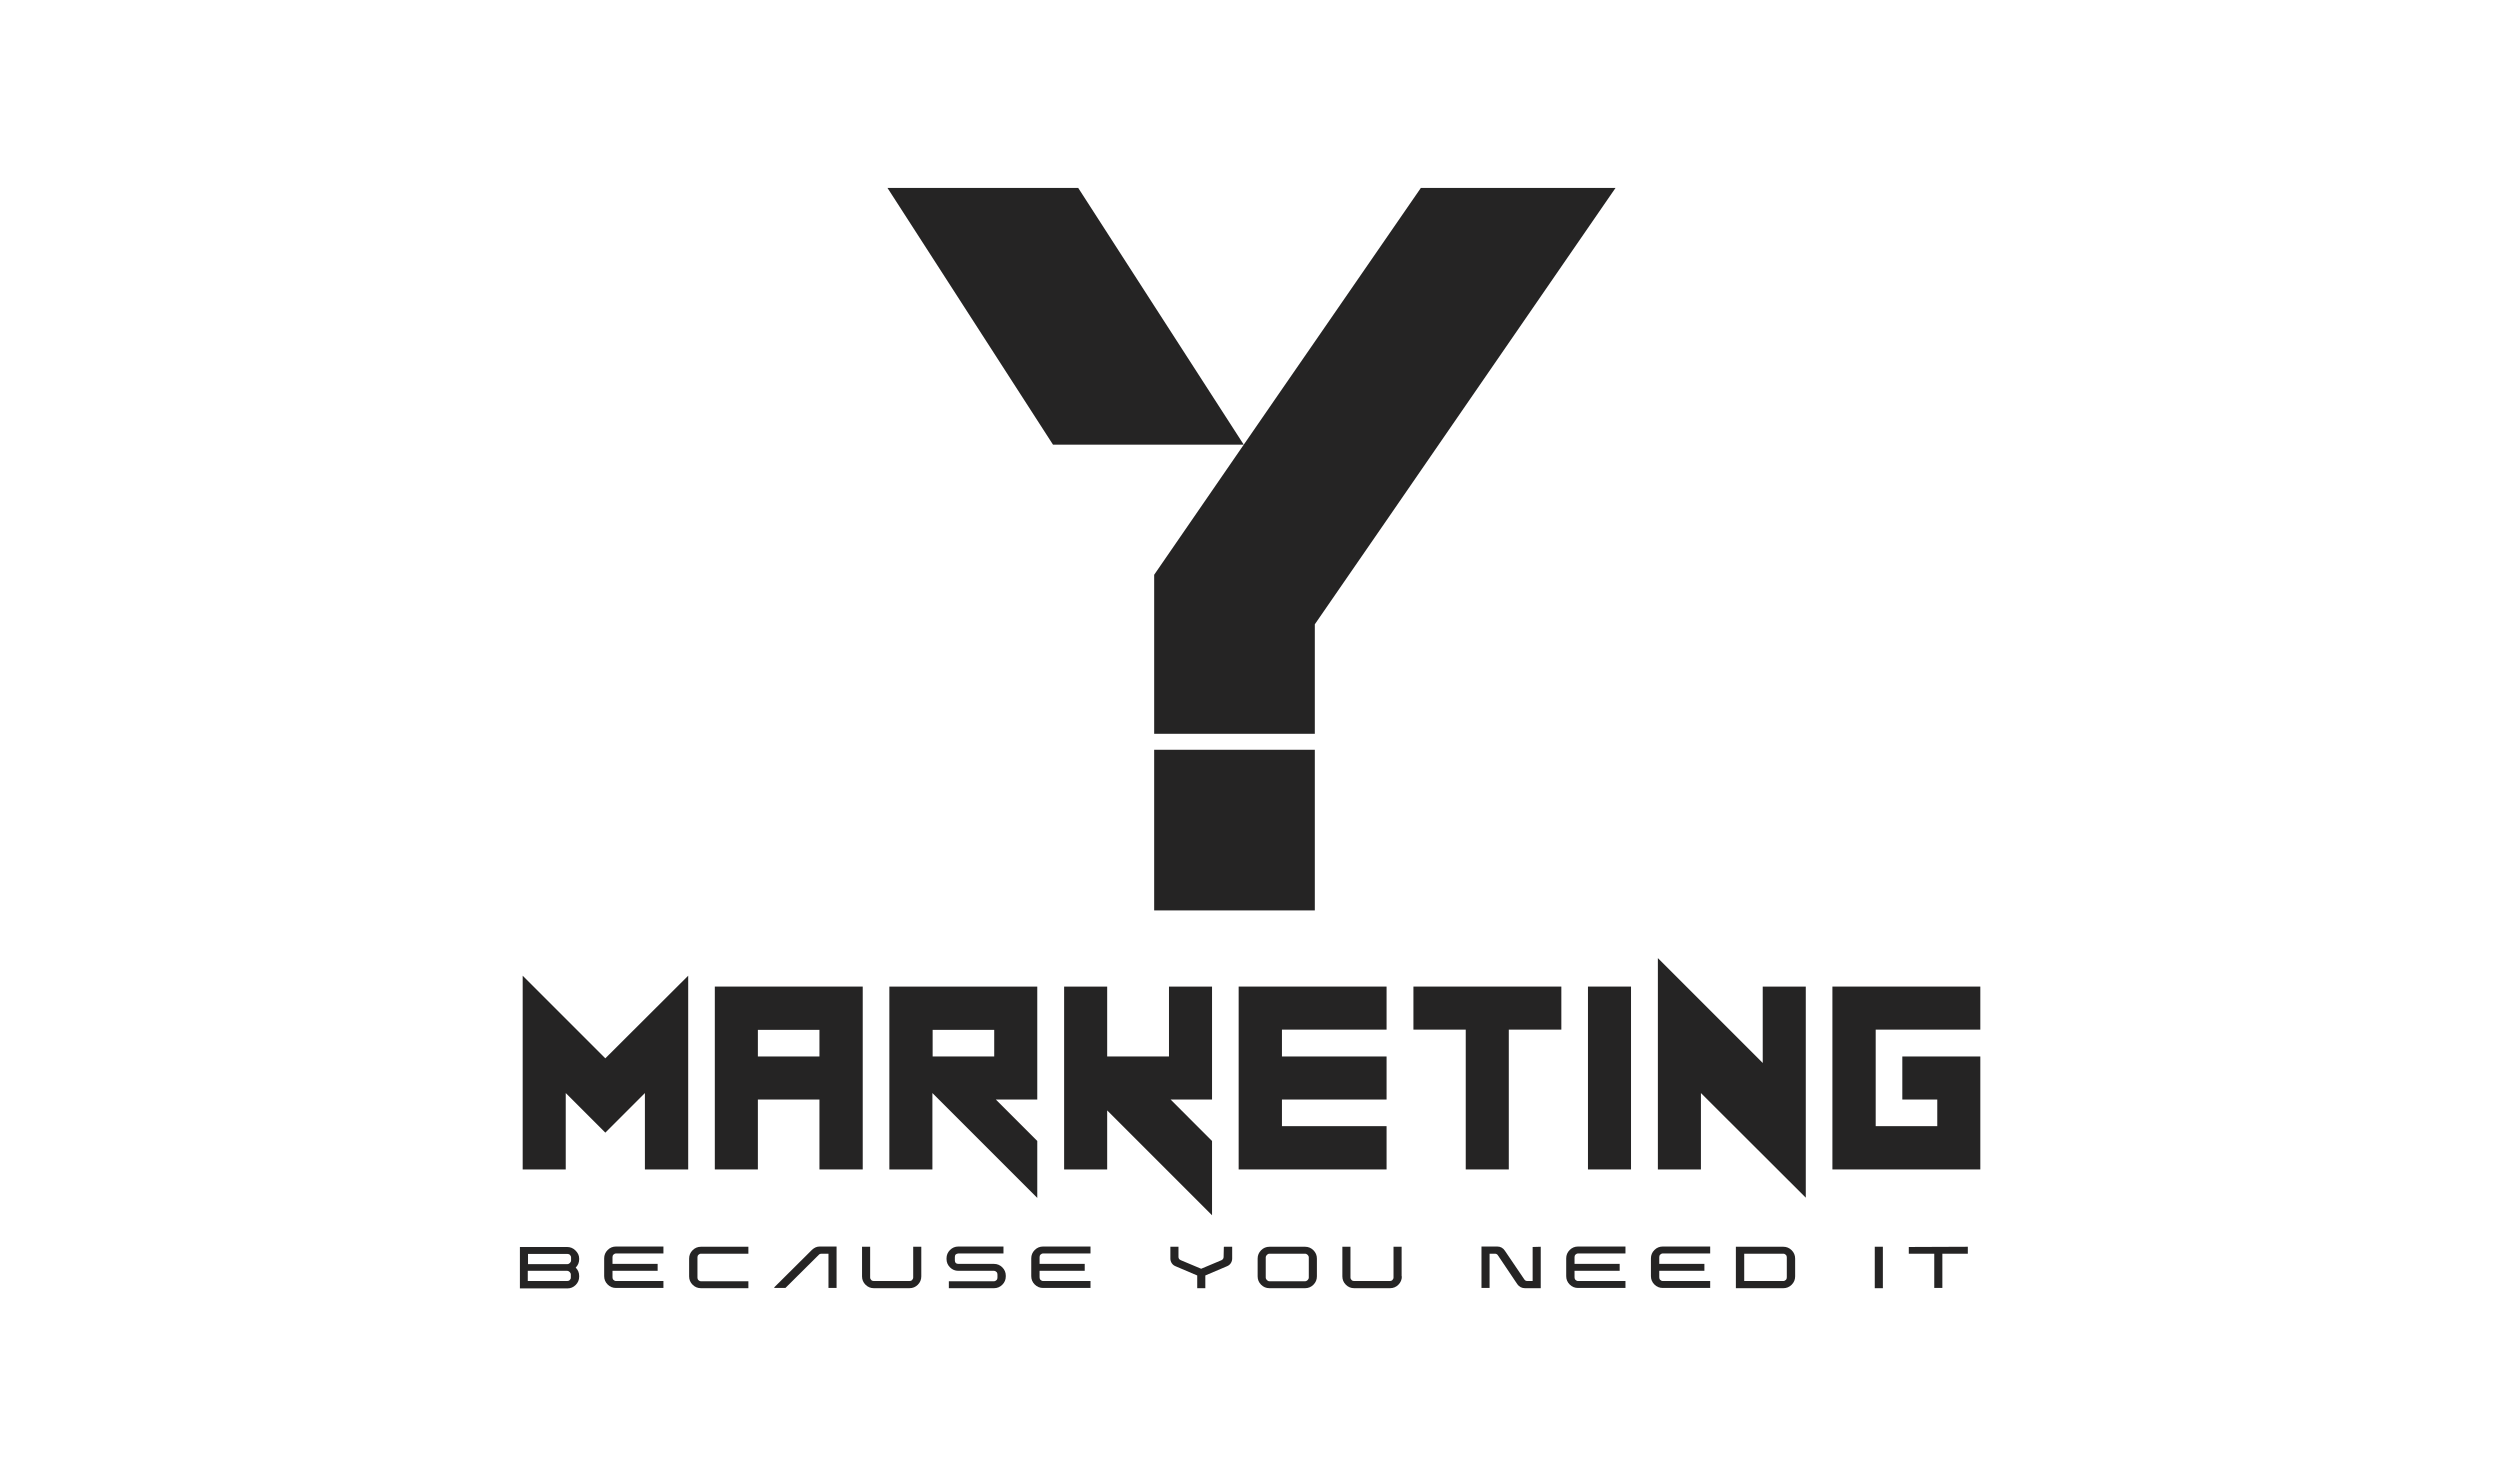
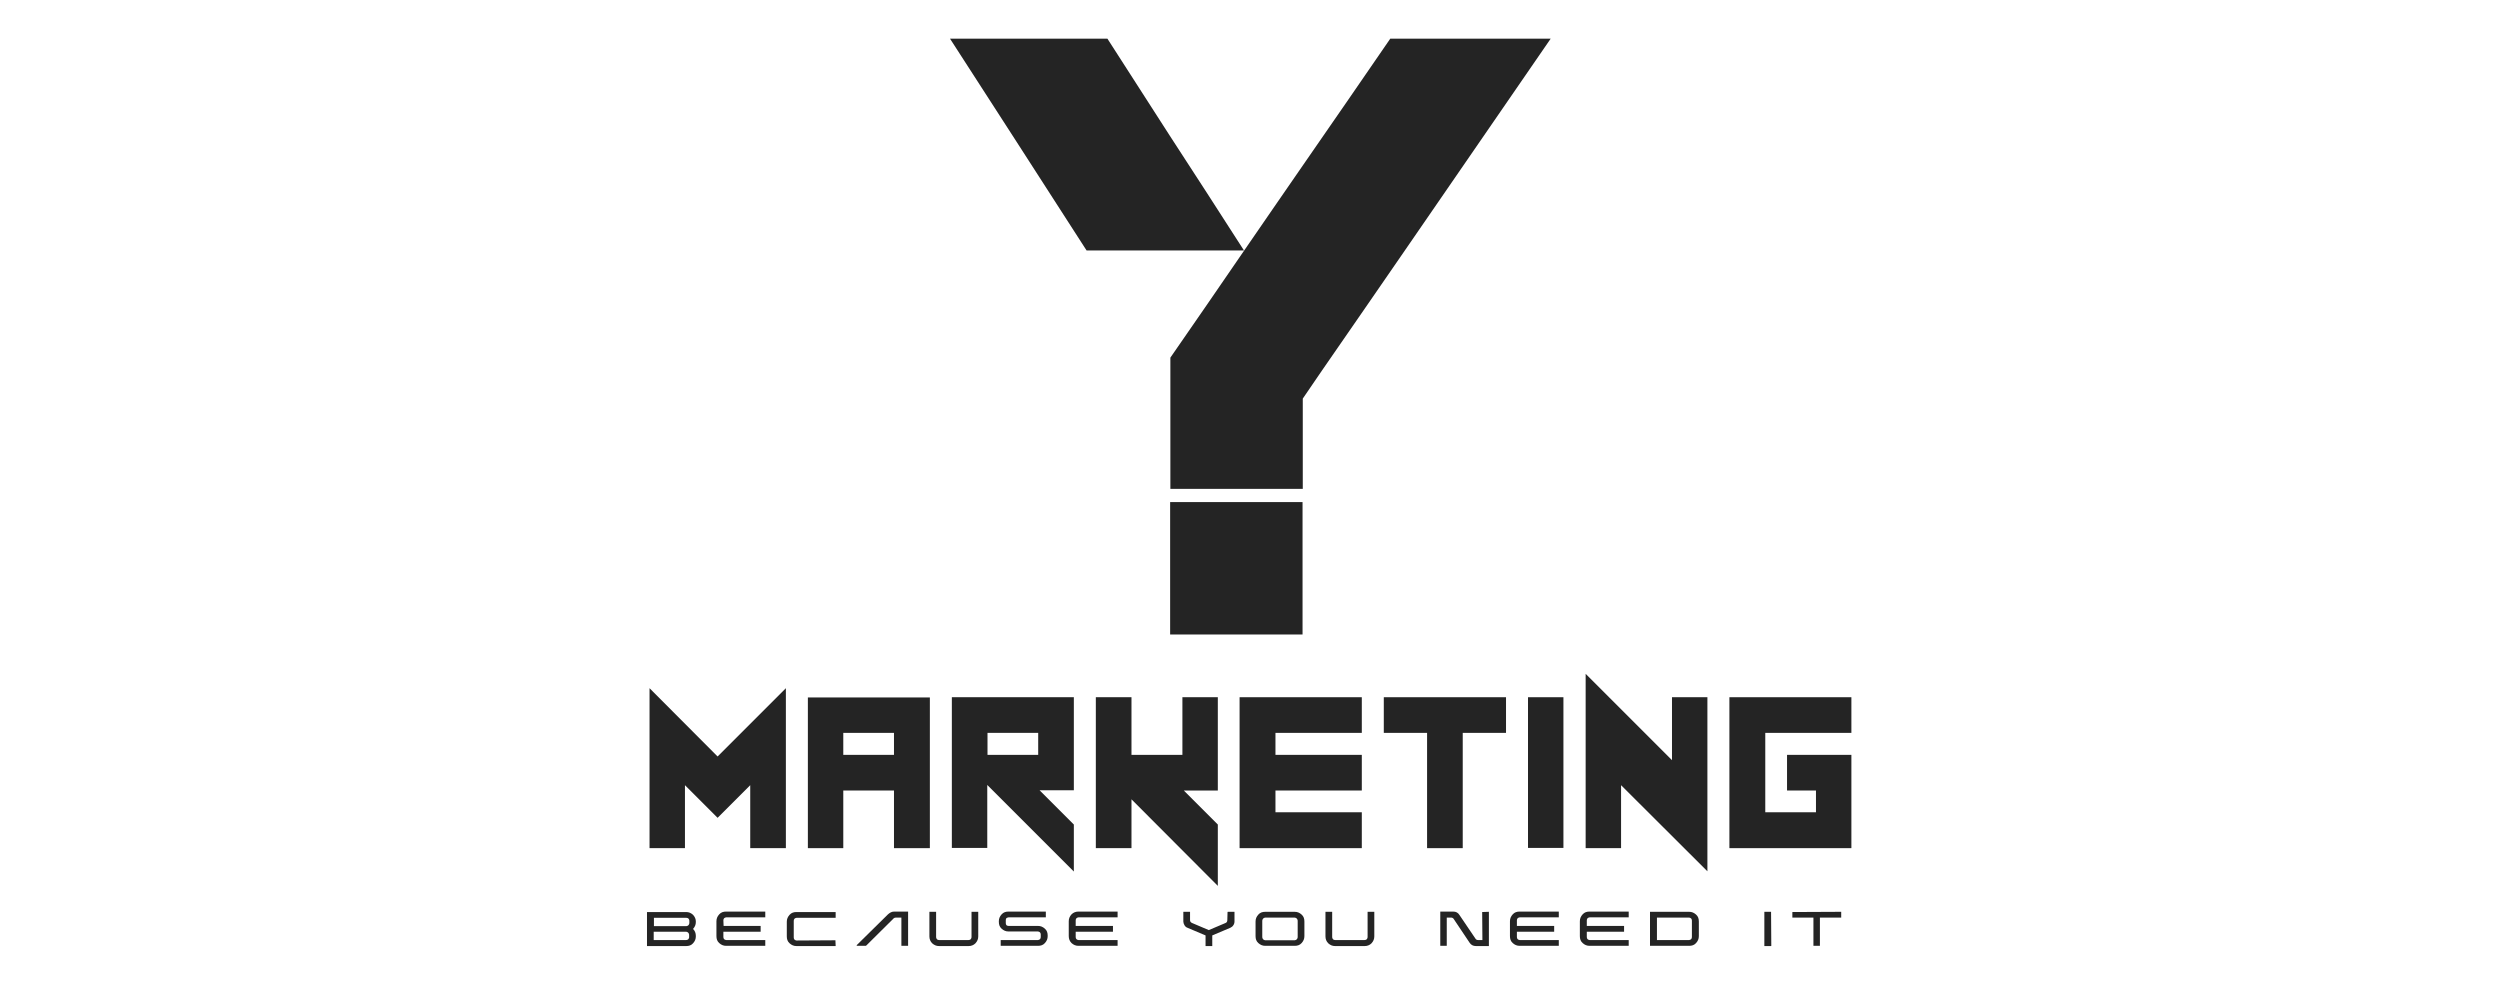
- <svg xmlns="http://www.w3.org/2000/svg" version="1.1" id="Layer_1" x="0px" y="0px" viewBox="0 0 1080 637.8" style="enable-background:new 0 0 1080 637.8;" xml:space="preserve">
+ <svg xmlns="http://www.w3.org/2000/svg" version="1.1" id="Layer_1" x="0px" y="0px" viewBox="0 0 1080 425.2" style="enable-background:new 0 0 1080 425.2;" xml:space="preserve">
  <style type="text/css">
- 	.st0{fill:#252424;}
+ 	.st0{fill:#242424;}
</style>
  <g>
    <g>
-       <path class="st0" d="M250.2,543.7v0.3c0,1.4-0.5,2.6-1.5,3.6c1,1,1.5,2.2,1.5,3.6v0.3c0,1.4-0.5,2.6-1.5,3.6s-2.2,1.5-3.6,1.5    h-20.4h-0.1v-0.1v-17.7v-0.1h0.1H245c1.4,0,2.6,0.5,3.6,1.5S250.2,542.3,250.2,543.7z M228.1,541.7v4.4h17c0.4,0,0.8-0.2,1.1-0.5    s0.5-0.7,0.5-1.1v-1.3c0-0.4-0.2-0.8-0.5-1.1s-0.7-0.4-1.1-0.4L228.1,541.7L228.1,541.7z M246.6,551.9v-1.3c0-0.4-0.2-0.8-0.5-1.1    s-0.7-0.5-1.1-0.5h-17v4.4h17c0.4,0,0.8-0.1,1.1-0.4S246.6,552.4,246.6,551.9z" />
-       <path class="st0" d="M264.7,546H284h0.1v0.1v2.8v0.1H284h-19.4v2.8c0,0.4,0.1,0.8,0.4,1.1s0.7,0.5,1.1,0.5h20.4h0.1v0.1v2.8v0.1    h-0.1h-20.4c-1.4,0-2.6-0.5-3.6-1.5s-1.5-2.2-1.5-3.6v-7.7c0-1.4,0.5-2.6,1.5-3.6s2.2-1.5,3.6-1.5h20.4h0.1v0.1v2.8v0.1h-0.1    h-20.4c-0.4,0-0.8,0.2-1.1,0.5s-0.4,0.7-0.4,1.1v2.9H264.7z" />
-       <path class="st0" d="M323.2,553.5h0.1v0.1v2.8v0.1h-0.1h-20.4c-1.4,0-2.6-0.5-3.6-1.5s-1.5-2.2-1.5-3.6v-7.7    c0-1.4,0.5-2.6,1.5-3.6s2.2-1.5,3.6-1.5h20.4h0.1v0.1v2.8v0.1h-0.1h-20.4c-0.4,0-0.8,0.2-1.1,0.5s-0.4,0.7-0.4,1.1v8.7    c0,0.4,0.1,0.8,0.4,1.1s0.7,0.5,1.1,0.5L323.2,553.5L323.2,553.5z" />
-       <path class="st0" d="M350.8,539.9c1-0.9,2-1.4,3.3-1.4h7.2h0.1v0.1v17.7v0.1h-0.1H358h-0.1v-0.1v-14.7h-3c-0.4,0-0.8,0.1-1.1,0.4    l-14.5,14.4h-0.1h-4.6c-0.1,0-0.1,0-0.1-0.1s0-0.1,0-0.2L350.8,539.9z" />
-       <path class="st0" d="M398,551.4c0,1.4-0.5,2.6-1.5,3.6s-2.2,1.5-3.6,1.5h-15.4c-1.4,0-2.6-0.5-3.6-1.5s-1.5-2.2-1.5-3.6v-12.7    v-0.1h0.1h3.3h0.1v0.1v13.2c0,0.4,0.2,0.8,0.5,1.1s0.7,0.4,1.1,0.4h15.4c0.4,0,0.8-0.1,1.1-0.4s0.5-0.7,0.5-1.1v-13.2v-0.1h0.1    h3.3h0.1v0.1V551.4z" />
-       <path class="st0" d="M412.5,544.5c0,0.4,0.1,0.8,0.4,1.1s0.7,0.4,1.1,0.4h15.4c1.4,0,2.6,0.5,3.6,1.5s1.5,2.2,1.5,3.6v0.3    c0,1.4-0.5,2.6-1.5,3.6s-2.2,1.5-3.6,1.5H410h-0.1v-0.1v-2.8v-0.1h0.1h19.4c0.4,0,0.8-0.2,1.1-0.5c0.3-0.3,0.4-0.7,0.4-1.1v-1.3    c0-0.4-0.1-0.8-0.4-1.1s-0.7-0.5-1.1-0.5H414c-1.4,0-2.6-0.5-3.6-1.5s-1.5-2.2-1.5-3.6v-0.3c0-1.4,0.5-2.6,1.5-3.6    s2.2-1.5,3.6-1.5h19.4h0.1v0.1v2.8v0.1h-0.1H414c-0.4,0-0.8,0.2-1.1,0.4c-0.3,0.3-0.4,0.7-0.4,1.1V544.5z" />
-       <path class="st0" d="M449.1,546h19.4h0.1v0.1v2.8v0.1h-0.1h-19.4v2.8c0,0.4,0.1,0.8,0.4,1.1s0.7,0.5,1.1,0.5H471h0.1v0.1v2.8v0.1    H471h-20.4c-1.4,0-2.6-0.5-3.6-1.5s-1.5-2.2-1.5-3.6v-7.7c0-1.4,0.5-2.6,1.5-3.6s2.2-1.5,3.6-1.5H471h0.1v0.1v2.8v0.1H471h-20.4    c-0.4,0-0.8,0.2-1.1,0.5s-0.4,0.7-0.4,1.1V546z" />
-       <path class="st0" d="M528.7,538.7C528.7,538.7,528.8,538.6,528.7,538.7c0.1-0.1,0.1-0.1,0.2-0.1h3.3h0.1v0.1v5    c0,0.7-0.2,1.4-0.6,2c-0.4,0.6-0.9,1-1.6,1.3l-9.4,4v5.4v0.1h-0.1h-3.3h-0.1v-0.1V551l-9.4-4c-0.7-0.3-1.2-0.7-1.6-1.3    s-0.6-1.3-0.6-2v-5v-0.1h0.1h3.3h0.1v0.1v4.3c0,0.6,0.3,1.1,1,1.4l8.8,3.7l8.8-3.7c0.6-0.3,0.9-0.8,0.9-1.4L528.7,538.7    L528.7,538.7z" />
-       <path class="st0" d="M563.8,538.6c1.4,0,2.6,0.5,3.6,1.5s1.5,2.2,1.5,3.6v7.7c0,1.4-0.5,2.6-1.5,3.6s-2.2,1.5-3.6,1.5h-15.4    c-1.4,0-2.6-0.5-3.6-1.5s-1.5-2.2-1.5-3.6v-7.7c0-1.4,0.5-2.6,1.5-3.6s2.2-1.5,3.6-1.5H563.8z M565.4,543.2c0-0.4-0.2-0.8-0.5-1.1    s-0.7-0.5-1.1-0.5h-15.4c-0.4,0-0.8,0.2-1.1,0.5s-0.5,0.7-0.5,1.1v8.7c0,0.4,0.2,0.8,0.5,1.1s0.7,0.5,1.1,0.5h15.4    c0.4,0,0.8-0.2,1.1-0.5s0.5-0.7,0.5-1.1V543.2z" />
-       <path class="st0" d="M605.6,551.4c0,1.4-0.5,2.6-1.5,3.6s-2.2,1.5-3.6,1.5H585c-1.4,0-2.6-0.5-3.6-1.5s-1.5-2.2-1.5-3.6v-12.7    v-0.1h0.1h3.3h0.1v0.1v13.2c0,0.4,0.2,0.8,0.5,1.1s0.7,0.4,1.1,0.4h15.4c0.4,0,0.8-0.1,1.1-0.4s0.5-0.7,0.5-1.1v-13.2v-0.1h0.1    h3.3h0.1v0.1v12.7H605.6z" />
-       <path class="st0" d="M662.1,538.7L662.1,538.7L662.1,538.7l3.4-0.1h0.1v0.1v17.7v0.1h-0.1h-6.7l0,0c-1.4,0-2.5-0.6-3.3-1.7    l-8.4-12.5c-0.3-0.5-0.8-0.7-1.3-0.7h-2.3v14.7v0.1h-0.1h-3.3H640v-0.1v-17.7v-0.1h0.1h6.7l0,0c1.4,0,2.5,0.6,3.3,1.8l8.4,12.4    c0.3,0.5,0.8,0.7,1.3,0.7h2.3V538.7z" />
-       <path class="st0" d="M680.2,546h19.4h0.1v0.1v2.8v0.1h-0.1h-19.4v2.8c0,0.4,0.1,0.8,0.4,1.1c0.3,0.3,0.7,0.5,1.1,0.5h20.4h0.1v0.1    v2.8v0.1h-0.1h-20.4c-1.4,0-2.6-0.5-3.6-1.5s-1.5-2.2-1.5-3.6v-7.7c0-1.4,0.5-2.6,1.5-3.6s2.2-1.5,3.6-1.5h20.4h0.1v0.1v2.8v0.1    h-0.1h-20.4c-0.4,0-0.8,0.2-1.1,0.5s-0.4,0.7-0.4,1.1V546z" />
-       <path class="st0" d="M716.8,546h19.4h0.1v0.1v2.8v0.1h-0.1h-19.4v2.8c0,0.4,0.1,0.8,0.4,1.1c0.3,0.3,0.7,0.5,1.1,0.5h20.4h0.1v0.1    v2.8v0.1h-0.1h-20.4c-1.4,0-2.6-0.5-3.6-1.5s-1.5-2.2-1.5-3.6v-7.7c0-1.4,0.5-2.6,1.5-3.6s2.2-1.5,3.6-1.5h20.4h0.1v0.1v2.8v0.1    h-0.1h-20.4c-0.4,0-0.8,0.2-1.1,0.5s-0.4,0.7-0.4,1.1V546z" />
-       <path class="st0" d="M770.4,538.6c1.4,0,2.6,0.5,3.6,1.5s1.5,2.2,1.5,3.6v7.7c0,1.4-0.5,2.6-1.5,3.6s-2.2,1.5-3.6,1.5H750h-0.1    v-0.1v-17.7v-0.1h0.1H770.4z M771.9,543.2c0-0.4-0.1-0.8-0.4-1.1s-0.7-0.5-1.1-0.5h-16.9v11.8h16.9c0.4,0,0.8-0.2,1.1-0.5    s0.4-0.7,0.4-1.1V543.2z" />
-       <path class="st0" d="M813.5,556.4C813.5,556.4,813.5,556.5,813.5,556.4c-0.1,0.1-0.1,0.1-0.2,0.1H810h-0.1v-0.1v-17.7v-0.1h0.1    h3.3h0.1v0.1v17.7H813.5z" />
-       <path class="st0" d="M824.5,538.7L824.5,538.7L824.5,538.7l25.5-0.1h0.1v0.1v2.8v0.1H850h-10.9v14.7v0.1H839h-3.3h-0.1v-0.1v-14.7    h-10.9h-0.1v-0.1v-2.8H824.5z" />
+       <path class="st0" d="M300.6,398.1v0.2c0,1.2-0.4,2.1-1.2,3c0.8,0.8,1.2,1.8,1.2,3v0.2c0,1.2-0.4,2.1-1.2,3s-1.8,1.2-3,1.2h-16.8    h-0.1v-0.1v-14.6V394h0.1h16.8c1.2,0,2.1,0.4,3,1.2C300.2,396.1,300.6,397,300.6,398.1z M282.5,396.5v3.6h14    c0.3,0,0.7-0.2,0.9-0.4c0.2-0.2,0.4-0.6,0.4-0.9v-1.1c0-0.3-0.2-0.7-0.4-0.9c-0.2-0.2-0.6-0.3-0.9-0.3L282.5,396.5L282.5,396.5z     M297.7,404.9v-1.1c0-0.3-0.2-0.7-0.4-0.9c-0.2-0.2-0.6-0.4-0.9-0.4h-14v3.6h14c0.3,0,0.7-0.1,0.9-0.3    C297.5,405.5,297.7,405.3,297.7,404.9z" />
+       <path class="st0" d="M312.6,400h15.9h0.1v0.1v2.3v0.1h-0.1h-16v2.3c0,0.3,0.1,0.7,0.3,0.9c0.2,0.2,0.6,0.4,0.9,0.4h16.8h0.1v0.1    v2.3v0.1h-0.1h-16.8c-1.2,0-2.1-0.4-3-1.2s-1.2-1.8-1.2-3V398c0-1.2,0.4-2.1,1.2-3s1.8-1.2,3-1.2h16.8h0.1v0.1v2.3v0.1h-0.1h-16.8    c-0.3,0-0.7,0.2-0.9,0.4c-0.2,0.2-0.3,0.6-0.3,0.9L312.6,400L312.6,400L312.6,400z" />
+       <path class="st0" d="M360.9,406.2L360.9,406.2L360.9,406.2l0.1,2.4v0.1h-0.1h-16.8c-1.2,0-2.1-0.4-3-1.2s-1.2-1.8-1.2-3v-6.3    c0-1.2,0.4-2.1,1.2-3s1.8-1.2,3-1.2h16.8h0.1v0.1v2.3v0.1h-0.1h-16.8c-0.3,0-0.7,0.2-0.9,0.4s-0.3,0.6-0.3,0.9v7.2    c0,0.3,0.1,0.7,0.3,0.9c0.2,0.2,0.6,0.4,0.9,0.4L360.9,406.2L360.9,406.2z" />
+       <path class="st0" d="M383.6,395c0.8-0.7,1.6-1.2,2.7-1.2h5.9h0.1v0.1v14.6v0.1h-0.1h-2.7h-0.1v-0.1v-12.1H387    c-0.3,0-0.7,0.1-0.9,0.3l-12,11.9h-0.1h-3.8c-0.1,0-0.1,0-0.1-0.1c0-0.1,0-0.1,0-0.2L383.6,395z" />
+       <path class="st0" d="M422.6,404.5c0,1.2-0.4,2.1-1.2,3c-0.8,0.8-1.8,1.2-3,1.2h-12.7c-1.2,0-2.1-0.4-3-1.2c-0.8-0.8-1.2-1.8-1.2-3    V394v-0.1h0.1h2.7h0.1v0.1v10.9c0,0.3,0.2,0.7,0.4,0.9c0.2,0.2,0.6,0.3,0.9,0.3h12.7c0.3,0,0.7-0.1,0.9-0.3s0.4-0.6,0.4-0.9V394    v-0.1h0.1h2.7h0.1v0.1V404.5z" />
+       <path class="st0" d="M434.5,398.8c0,0.3,0.1,0.7,0.3,0.9c0.2,0.2,0.6,0.3,0.9,0.3h12.7c1.2,0,2.1,0.4,3,1.2s1.2,1.8,1.2,3v0.2    c0,1.2-0.4,2.1-1.2,3s-1.8,1.2-3,1.2h-16h-0.1v-0.1v-2.3v-0.1h0.1h16c0.3,0,0.7-0.2,0.9-0.4c0.2-0.2,0.3-0.6,0.3-0.9v-1.1    c0-0.3-0.1-0.7-0.3-0.9c-0.2-0.2-0.6-0.4-0.9-0.4h-12.7c-1.2,0-2.1-0.4-3-1.2s-1.2-1.8-1.2-3V398c0-1.2,0.4-2.1,1.2-3    s1.8-1.2,3-1.2h16h0.1v0.1v2.3v0.1h-0.1h-16c-0.3,0-0.7,0.2-0.9,0.3c-0.2,0.2-0.3,0.6-0.3,0.9V398.8z" />
+       <path class="st0" d="M464.7,400h16h0.1v0.1v2.3v0.1h-0.1h-16v2.3c0,0.3,0.1,0.7,0.3,0.9c0.2,0.2,0.6,0.4,0.9,0.4h16.8h0.1v0.1v2.3    v0.1h-0.1h-16.8c-1.2,0-2.1-0.4-3-1.2c-0.8-0.8-1.2-1.8-1.2-3V398c0-1.2,0.4-2.1,1.2-3c0.8-0.8,1.8-1.2,3-1.2h16.8h0.1v0.1v2.3    v0.1h-0.1h-16.8c-0.3,0-0.7,0.2-0.9,0.4c-0.2,0.2-0.3,0.6-0.3,0.9V400z" />
+       <path class="st0" d="M530.3,394C530.3,394,530.4,393.9,530.3,394c0.1-0.1,0.1-0.1,0.2-0.1h2.7h0.1v0.1v4.1c0,0.6-0.2,1.2-0.5,1.6    c-0.3,0.5-0.7,0.8-1.3,1.1l-7.8,3.3v4.5v0.1h-0.1h-2.7h-0.1v-0.1v-4.5l-7.8-3.3c-0.6-0.2-1-0.6-1.3-1.1c-0.3-0.5-0.5-1.1-0.5-1.6    V394v-0.1h0.1h2.7h0.1v0.1v3.5c0,0.5,0.2,0.9,0.8,1.2l7.3,3.1l7.3-3.1c0.5-0.2,0.7-0.7,0.7-1.2L530.3,394L530.3,394z" />
+       <path class="st0" d="M559.3,393.9c1.2,0,2.1,0.4,3,1.2s1.2,1.8,1.2,3v6.3c0,1.2-0.4,2.1-1.2,3s-1.8,1.2-3,1.2h-12.7    c-1.2,0-2.1-0.4-3-1.2s-1.2-1.8-1.2-3v-6.3c0-1.2,0.4-2.1,1.2-3s1.8-1.2,3-1.2H559.3z M560.6,397.7c0-0.3-0.2-0.7-0.4-0.9    c-0.2-0.2-0.6-0.4-0.9-0.4h-12.7c-0.3,0-0.7,0.2-0.9,0.4c-0.2,0.2-0.4,0.6-0.4,0.9v7.2c0,0.3,0.2,0.7,0.4,0.9    c0.2,0.2,0.6,0.4,0.9,0.4h12.7c0.3,0,0.7-0.2,0.9-0.4c0.2-0.2,0.4-0.6,0.4-0.9V397.7z" />
+       <path class="st0" d="M593.7,404.5c0,1.2-0.4,2.1-1.2,3c-0.8,0.8-1.8,1.2-3,1.2h-12.7c-1.2,0-2.1-0.4-3-1.2c-0.8-0.8-1.2-1.8-1.2-3    V394v-0.1h0.1h2.7h0.1v0.1v10.9c0,0.3,0.2,0.7,0.4,0.9c0.2,0.2,0.6,0.3,0.9,0.3h12.7c0.3,0,0.7-0.1,0.9-0.3s0.4-0.6,0.4-0.9V394    v-0.1h0.1h2.7h0.1v0.1L593.7,404.5L593.7,404.5z" />
+       <path class="st0" d="M640.3,394L640.3,394L640.3,394l2.8-0.1h0.1v0.1v14.6v0.1h-0.1h-5.5l0,0c-1.2,0-2.1-0.5-2.7-1.4l-6.9-10.3    c-0.2-0.4-0.7-0.6-1.1-0.6h-1.9v12.1v0.1h-0.1h-2.7l0,0v-0.1v-14.6v-0.1h0.1h5.5l0,0c1.2,0,2.1,0.5,2.7,1.5l6.9,10.2    c0.2,0.4,0.7,0.6,1.1,0.6h1.9L640.3,394L640.3,394z" />
+       <path class="st0" d="M655.3,400h16h0.1v0.1v2.3v0.1h-0.1h-16v2.3c0,0.3,0.1,0.7,0.3,0.9c0.2,0.2,0.6,0.4,0.9,0.4h16.8h0.1v0.1v2.3    v0.1h-0.1h-16.8c-1.2,0-2.1-0.4-3-1.2s-1.2-1.8-1.2-3V398c0-1.2,0.4-2.1,1.2-3s1.8-1.2,3-1.2h16.8h0.1v0.1v2.3v0.1h-0.1h-16.8    c-0.3,0-0.7,0.2-0.9,0.4c-0.2,0.2-0.3,0.6-0.3,0.9V400z" />
+       <path class="st0" d="M685.5,400h16h0.1v0.1v2.3v0.1h-0.1h-16v2.3c0,0.3,0.1,0.7,0.3,0.9c0.2,0.2,0.6,0.4,0.9,0.4h16.8h0.1v0.1v2.3    v0.1h-0.1h-16.8c-1.2,0-2.1-0.4-3-1.2s-1.2-1.8-1.2-3V398c0-1.2,0.4-2.1,1.2-3s1.8-1.2,3-1.2h16.8h0.1v0.1v2.3v0.1h-0.1h-16.8    c-0.3,0-0.7,0.2-0.9,0.4c-0.2,0.2-0.3,0.6-0.3,0.9V400z" />
+       <path class="st0" d="M729.7,393.9c1.2,0,2.1,0.4,3,1.2s1.2,1.8,1.2,3v6.3c0,1.2-0.4,2.1-1.2,3s-1.8,1.2-3,1.2h-16.8h-0.1v-0.1V394    v-0.1h0.1H729.7z M730.9,397.7c0-0.3-0.1-0.7-0.3-0.9c-0.2-0.2-0.6-0.4-0.9-0.4h-13.9v9.7h13.9c0.3,0,0.7-0.2,0.9-0.4    s0.3-0.6,0.3-0.9V397.7z" />
+       <path class="st0" d="M765.2,408.6C765.2,408.6,765.2,408.7,765.2,408.6c-0.1,0.1-0.1,0.1-0.2,0.1h-2.7h-0.1v-0.1V394v-0.1h0.1h2.7    h0.1v0.1L765.2,408.6L765.2,408.6z" />
+       <path class="st0" d="M774.3,394L774.3,394L774.3,394l21-0.1h0.1v0.1v2.3v0.1h-0.1h-9.1v12.1v0.1l0,0h-2.7h-0.1v-0.1v-12.1h-9h-0.1    v-0.1L774.3,394L774.3,394z" />
    </g>
    <g>
      <g>
-         <rect x="498.6" y="323.9" class="st0" width="69.4" height="69.4" />
+         <rect x="505.5" y="216.9" class="st0" width="57.2" height="57.2" />
      </g>
      <g>
-         <path class="st0" d="M537.3,192.1h-82.4c-24.4-37.9-48.6-75.4-71.5-110.9h82.4c10.8,16.7,21.7,33.7,32.8,50.9     C511.4,152,524.4,172.1,537.3,192.1z" />
+         <path class="st0" d="M537.4,108.2h-68c-20.1-31.3-40.1-62.2-59-91.5h68c8.9,13.8,17.9,27.8,27,42     C516.1,75.1,526.8,91.7,537.4,108.2z" />
      </g>
      <g>
-         <path class="st0" d="M697.9,81.2c-24,34.8-49.9,72.4-76.4,110.9c-14.4,20.9-28.9,42-43.5,63.1c-3.3,4.8-6.7,9.7-10,14.5V317     h-69.4v-68.7c12.8-18.6,25.8-37.4,38.7-56.2c10.3-14.9,20.5-29.8,30.7-44.5c15.6-22.6,30.9-44.8,45.8-66.4L697.9,81.2L697.9,81.2     z" />
+         <path class="st0" d="M669.9,16.7c-19.8,28.7-41.1,59.7-63,91.5c-11.9,17.2-23.8,34.6-35.9,52c-2.7,4-5.5,8-8.2,12v39h-57.2v-56.7     c10.6-15.3,21.3-30.8,31.9-46.3c8.5-12.3,16.9-24.6,25.3-36.7c12.9-18.6,25.5-36.9,37.8-54.8L669.9,16.7L669.9,16.7z" />
      </g>
    </g>
    <g>
      <g>
-         <polygon class="st0" points="278.6,472.2 278.6,505.2 297.3,505.2 297.3,421.5 261.5,457.2 225.8,421.5 225.8,505.2 244.4,505.2      244.4,472.2 261.5,489.3    " />
+         <polygon class="st0" points="324.1,339.2 324.1,366.4 339.5,366.4 339.5,297.3 310,326.8 280.6,297.3 280.6,366.4 295.9,366.4      295.9,339.2 310,353.3    " />
      </g>
      <g>
-         <path class="st0" d="M372.7,505.2v-79h-63.9v79h18.6V475H354v30.2H372.7z M327.4,456.4v-11.5H354v11.5H327.4z" />
+         <path class="st0" d="M401.7,366.4v-65.1H349v65.1h15.3v-24.9h21.9v24.9H401.7z M364.3,326.1v-9.5h21.9v9.5H364.3z" />
      </g>
      <g>
-         <path class="st0" d="M448.1,492.9L430.2,475h17.9v-48.8h-63.9v79h18.6v-33l45.3,45.3V492.9z M429.5,456.4h-26.6v-11.5h26.6V456.4     z" />
+         <path class="st0" d="M463.9,356.2l-14.8-14.8h14.8v-40.2h-52.7v65.1h15.3v-27.2l37.4,37.4V356.2z M448.5,326.1h-21.9v-9.5h21.9     V326.1z" />
      </g>
      <g>
-         <polygon class="st0" points="523.6,492.9 505.7,475 523.6,475 523.6,426.2 505,426.2 505,456.4 478.3,456.4 478.3,426.2      459.7,426.2 459.7,505.2 478.3,505.2 478.3,479.7 523.6,525    " />
+         <polygon class="st0" points="526.1,356.2 511.4,341.5 526.1,341.5 526.1,301.2 510.8,301.2 510.8,326.1 488.8,326.1 488.8,301.2      473.4,301.2 473.4,366.4 488.8,366.4 488.8,345.3 526.1,382.7    " />
      </g>
      <g>
-         <polygon class="st0" points="599,444.8 599,426.2 535.1,426.2 535.1,505.2 599,505.2 599,486.5 553.8,486.5 553.8,475 599,475      599,456.4 553.8,456.4 553.8,444.8    " />
+         <polygon class="st0" points="588.3,316.6 588.3,301.2 535.5,301.2 535.5,366.4 588.3,366.4 588.3,350.9 551,350.9 551,341.5      588.3,341.5 588.3,326.1 551,326.1 551,316.6    " />
      </g>
      <g>
-         <polygon class="st0" points="674.5,426.2 610.6,426.2 610.6,444.8 633.2,444.8 633.2,505.2 651.8,505.2 651.8,444.8 674.5,444.8         " />
+         <polygon class="st0" points="650.6,301.2 597.8,301.2 597.8,316.6 616.5,316.6 616.5,366.4 631.9,366.4 631.9,316.6 650.6,316.6         " />
      </g>
      <g>
-         <rect x="686" y="426.2" class="st0" width="18.6" height="79" />
+         <rect x="660.1" y="301.2" class="st0" width="15.3" height="65.1" />
      </g>
      <g>
-         <polygon class="st0" points="780.1,426.2 761.5,426.2 761.5,459.2 716.2,413.9 716.2,505.2 734.8,505.2 734.8,472.2 780.1,517.4         " />
+         <polygon class="st0" points="737.6,301.2 722.3,301.2 722.3,328.4 685,291.1 685,366.4 700.3,366.4 700.3,339.2 737.6,376.4         " />
      </g>
      <g>
-         <polygon class="st0" points="855.5,444.8 855.5,426.2 791.6,426.2 791.6,505.2 855.5,505.2 855.5,456.4 821.8,456.4 821.8,475      836.9,475 836.9,486.5 810.3,486.5 810.3,444.8    " />
+         <polygon class="st0" points="799.8,316.6 799.8,301.2 747.1,301.2 747.1,366.4 799.8,366.4 799.8,326.1 772,326.1 772,341.5      784.5,341.5 784.5,350.9 762.6,350.9 762.6,316.6    " />
      </g>
    </g>
  </g>
</svg>
